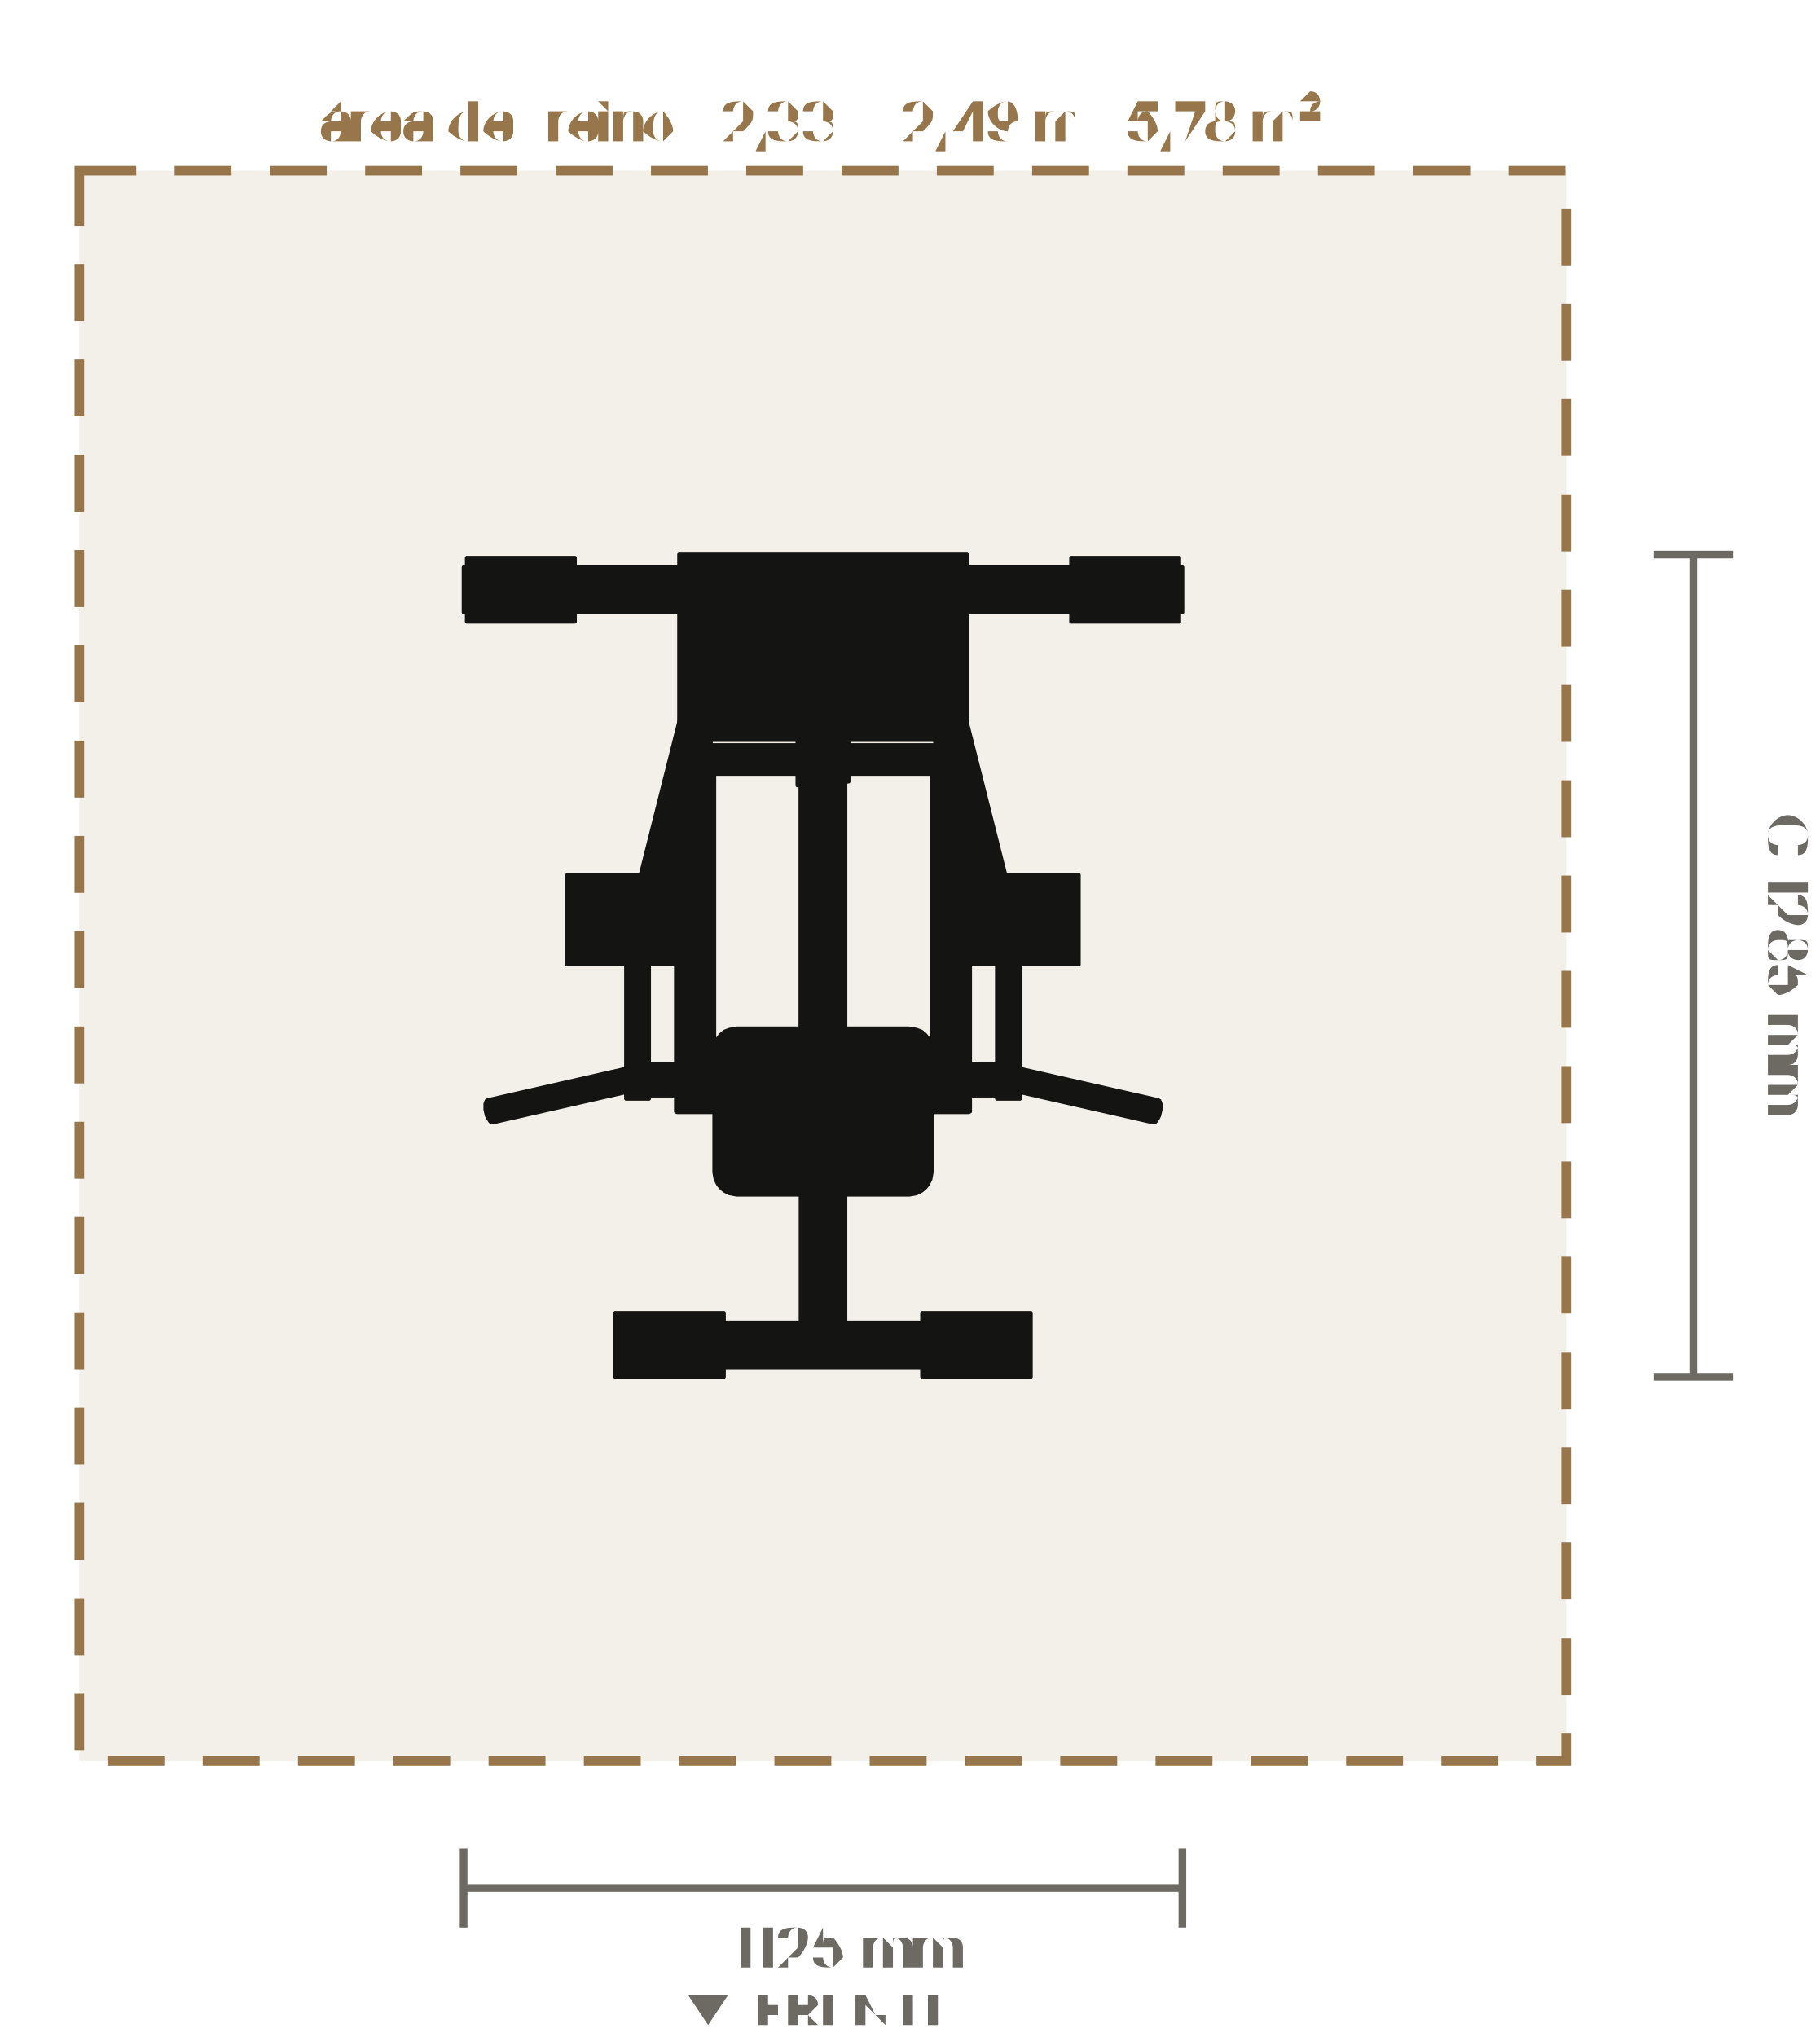
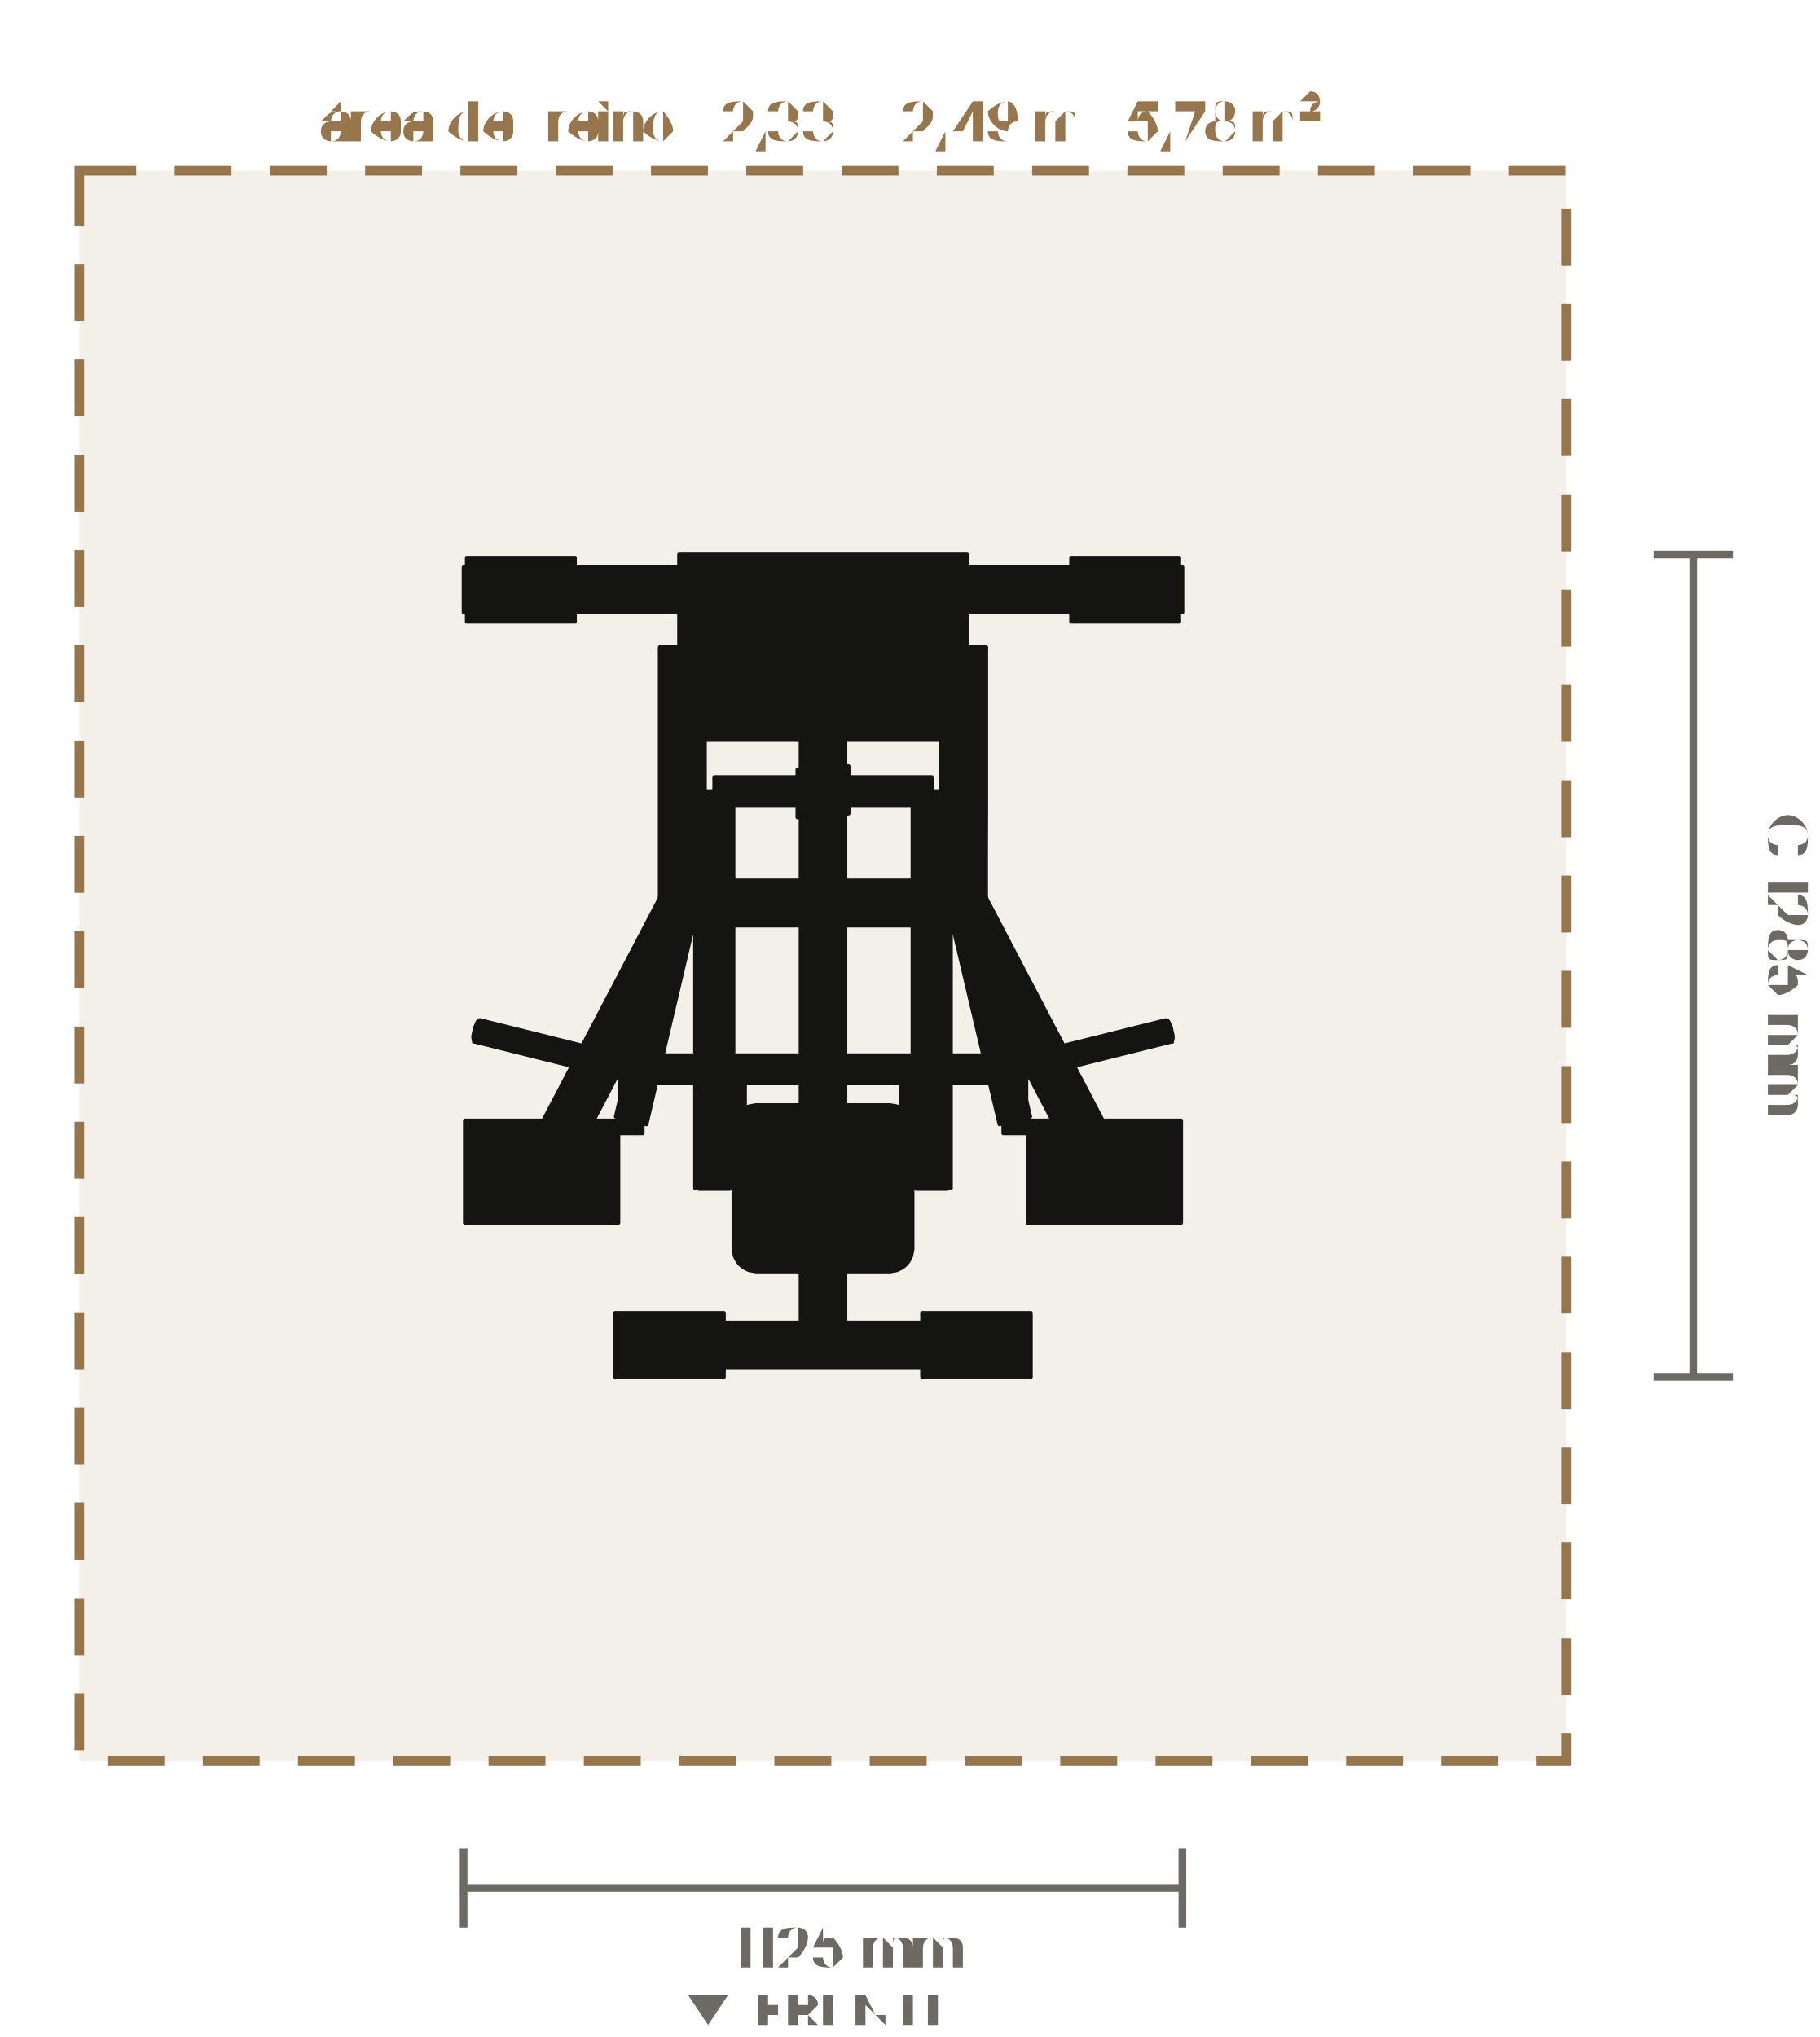
<svg xmlns="http://www.w3.org/2000/svg" viewBox="-1.287 -1.51 2.845 3.185" role="img" aria-label="Planta do Graviton - Barra Fixa e Paralela (LD-B009): 1125 × 1286 mm, com 60 cm de área de treino em volta" data-equipment="LD-B009" data-unit="m">
  <rect class="eq-zone" x="-1.163" y="-1.243" width="2.325" height="2.486" style="fill:#96764a;fill-opacity:.12;stroke:#96764a;stroke-width:0.015;stroke-dasharray:0.089 0.06" />
  <text class="eq-zone-label" x="0" y="-1.288" style="font-family:Barlow,Inter,Arial,sans-serif;font-size:0.085px;fill:#96764a;text-anchor:middle">área de treino · 2,33 × 2,49 m · 5,78 m²</text>
  <g class="eq-parts">
    <polygon class="eq-part" points="-0.562,-0.623 0.562,-0.623 0.562,-0.553 -0.562,-0.553" style="fill:#141413;stroke:#141413;stroke-width:0.006;stroke-linejoin:round" />
    <polygon class="eq-part" points="-0.035,-0.588 0.035,-0.588 0.035,0.593 -0.035,0.593" style="fill:#141413;stroke:#141413;stroke-width:0.006;stroke-linejoin:round" />
    <polygon class="eq-part" points="-0.3,0.558 0.3,0.558 0.3,0.628 -0.3,0.628" style="fill:#141413;stroke:#141413;stroke-width:0.006;stroke-linejoin:round" />
    <polygon class="eq-part" points="-0.557,-0.638 -0.388,-0.638 -0.388,-0.538 -0.557,-0.538" style="fill:#141413;stroke:#141413;stroke-width:0.006;stroke-linejoin:round" />
    <polygon class="eq-part" points="-0.325,0.543 -0.155,0.543 -0.155,0.643 -0.325,0.643" style="fill:#141413;stroke:#141413;stroke-width:0.006;stroke-linejoin:round" />
    <polygon class="eq-part" points="0.388,-0.638 0.557,-0.638 0.557,-0.538 0.388,-0.538" style="fill:#141413;stroke:#141413;stroke-width:0.006;stroke-linejoin:round" />
    <polygon class="eq-part" points="0.155,0.543 0.325,0.543 0.325,0.643 0.155,0.643" style="fill:#141413;stroke:#141413;stroke-width:0.006;stroke-linejoin:round" />
    <polygon class="eq-part" points="-0.2,-0.618 -0.17,-0.618 -0.17,-0.378 -0.2,-0.378" style="fill:#141413;stroke:#141413;stroke-width:0.006;stroke-linejoin:round" />
    <polygon class="eq-part" points="0.17,-0.618 0.2,-0.618 0.2,-0.378 0.17,-0.378" style="fill:#141413;stroke:#141413;stroke-width:0.006;stroke-linejoin:round" />
    <polygon class="eq-part" points="-0.2,-0.618 0.2,-0.618 0.2,-0.378 -0.2,-0.378" style="fill:#141413;stroke:#141413;stroke-width:0.006;stroke-linejoin:round" />
    <polygon class="eq-part" points="-0.2,-0.618 0.2,-0.618 0.2,-0.378 -0.2,-0.378" style="fill:#141413;stroke:#141413;stroke-width:0.006;stroke-linejoin:round" />
    <polygon class="eq-part" points="-0.225,-0.643 0.225,-0.643 0.225,-0.353 -0.225,-0.353" style="fill:#141413;stroke:#141413;stroke-width:0.006;stroke-linejoin:round" />
    <polygon class="eq-part" points="-0.08,-0.378 0.08,-0.378 0.08,-0.374 -0.08,-0.374" style="fill:#141413;stroke:#141413;stroke-width:0.006;stroke-linejoin:round" />
    <polygon class="eq-part" points="-0.09,-0.498 -0.09,-0.501 -0.089,-0.503 -0.087,-0.505 -0.085,-0.507 -0.083,-0.508 -0.08,-0.508 -0.077,-0.508 -0.075,-0.507 -0.073,-0.505 -0.071,-0.503 -0.07,-0.501 -0.07,-0.498 -0.07,-0.495 -0.071,-0.493 -0.073,-0.491 -0.075,-0.489 -0.077,-0.488 -0.08,-0.488 -0.083,-0.488 -0.085,-0.489 -0.087,-0.491 -0.089,-0.493 -0.09,-0.495" style="fill:#141413;stroke:#141413;stroke-width:0.006;stroke-linejoin:round" />
    <polygon class="eq-part" points="0.07,-0.498 0.07,-0.501 0.071,-0.503 0.073,-0.505 0.075,-0.507 0.077,-0.508 0.08,-0.508 0.083,-0.508 0.085,-0.507 0.087,-0.505 0.089,-0.503 0.09,-0.501 0.09,-0.498 0.09,-0.495 0.089,-0.493 0.087,-0.491 0.085,-0.489 0.083,-0.488 0.08,-0.488 0.077,-0.488 0.075,-0.489 0.073,-0.491 0.071,-0.493 0.07,-0.495" style="fill:#141413;stroke:#141413;stroke-width:0.006;stroke-linejoin:round" />
    <polygon class="eq-part" points="-0.13,-0.578 0.13,-0.578 0.13,-0.418 -0.13,-0.418" style="fill:#141413;stroke:#141413;stroke-width:0.006;stroke-linejoin:round" />
    <polygon class="eq-part" points="-0.13,-0.578 0.13,-0.578 0.13,-0.418 -0.13,-0.418" style="fill:#141413;stroke:#141413;stroke-width:0.006;stroke-linejoin:round" />
    <polygon class="eq-part" points="-0.004,-0.498 -0.004,-0.499 -0.004,-0.5 -0.003,-0.501 -0.002,-0.501 -0.001,-0.502 0,-0.502 0.001,-0.502 0.002,-0.501 0.003,-0.501 0.004,-0.5 0.004,-0.499 0.004,-0.498 0.004,-0.497 0.004,-0.496 0.003,-0.495 0.002,-0.494 0.001,-0.494 0,-0.494 -0.001,-0.494 -0.002,-0.494 -0.003,-0.495 -0.004,-0.496 -0.004,-0.497" style="fill:#141413;stroke:#141413;stroke-width:0.006;stroke-linejoin:round" />
    <polygon class="eq-part" points="-0.12,-0.563 0.12,-0.563 0.12,-0.433 -0.12,-0.433" style="fill:#141413;stroke:#141413;stroke-width:0.006;stroke-linejoin:round" />
    <polygon class="eq-part" points="-0.12,-0.563 0.12,-0.563 0.12,-0.433 -0.12,-0.433" style="fill:#141413;stroke:#141413;stroke-width:0.006;stroke-linejoin:round" />
    <polygon class="eq-part" points="-0.12,-0.563 0.12,-0.563 0.12,-0.433 -0.12,-0.433" style="fill:#141413;stroke:#141413;stroke-width:0.006;stroke-linejoin:round" />
    <polygon class="eq-part" points="-0.12,-0.563 0.12,-0.563 0.12,-0.433 -0.12,-0.433" style="fill:#141413;stroke:#141413;stroke-width:0.006;stroke-linejoin:round" />
    <polygon class="eq-part" points="-0.12,-0.563 0.12,-0.563 0.12,-0.433 -0.12,-0.433" style="fill:#141413;stroke:#141413;stroke-width:0.006;stroke-linejoin:round" />
    <polygon class="eq-part" points="-0.12,-0.563 0.12,-0.563 0.12,-0.433 -0.12,-0.433" style="fill:#141413;stroke:#141413;stroke-width:0.006;stroke-linejoin:round" />
    <polygon class="eq-part" points="-0.12,-0.563 0.12,-0.563 0.12,-0.433 -0.12,-0.433" style="fill:#141413;stroke:#141413;stroke-width:0.006;stroke-linejoin:round" />
    <polygon class="eq-part" points="-0.12,-0.563 0.12,-0.563 0.12,-0.433 -0.12,-0.433" style="fill:#141413;stroke:#141413;stroke-width:0.006;stroke-linejoin:round" />
    <polygon class="eq-part" points="-0.12,-0.563 0.12,-0.563 0.12,-0.433 -0.12,-0.433" style="fill:#141413;stroke:#141413;stroke-width:0.006;stroke-linejoin:round" />
    <polygon class="eq-part" points="-0.006,-0.498 -0.006,-0.499 -0.005,-0.501 -0.004,-0.502 -0.003,-0.503 -0.002,-0.504 0,-0.504 0.002,-0.504 0.003,-0.503 0.004,-0.502 0.005,-0.501 0.006,-0.499 0.006,-0.498 0.006,-0.496 0.005,-0.495 0.004,-0.494 0.003,-0.493 0.002,-0.492 0,-0.492 -0.002,-0.492 -0.003,-0.493 -0.004,-0.494 -0.005,-0.495 -0.006,-0.496" style="fill:#141413;stroke:#141413;stroke-width:0.006;stroke-linejoin:round" />
    <polygon class="eq-part" points="-0.006,-0.453 0.006,-0.453 0.006,-0.383 -0.006,-0.383" style="fill:#141413;stroke:#141413;stroke-width:0.006;stroke-linejoin:round" />
    <polygon class="eq-part" points="-0.17,-0.618 0.17,-0.618 0.17,-0.606 -0.17,-0.606" style="fill:#141413;stroke:#141413;stroke-width:0.006;stroke-linejoin:round" />
-     <polygon class="eq-part" points="-0.04,-0.288 -0.04,-0.357 0.04,-0.362 0.04,-0.357 0.04,-0.288 -0.04,-0.282" style="fill:#141413;stroke:#141413;stroke-width:0.006;stroke-linejoin:round" />
-     <polygon class="eq-part" points="-0.23,0.227 -0.23,-0.322 -0.23,-0.323 -0.228,-0.323 -0.227,-0.323 -0.224,-0.323 -0.221,-0.323 -0.218,-0.323 -0.182,-0.323 -0.179,-0.323 -0.176,-0.323 -0.173,-0.323 -0.172,-0.323 -0.17,-0.323 -0.17,-0.323 -0.17,-0.322 -0.17,0.227 -0.17,0.228 -0.172,0.229 -0.173,0.229 -0.176,0.229 -0.179,0.229 -0.182,0.229 -0.218,0.229 -0.221,0.229 -0.224,0.229 -0.227,0.229 -0.228,0.229 -0.23,0.228 -0.23,0.228" style="fill:#141413;stroke:#141413;stroke-width:0.006;stroke-linejoin:round" />
-     <polygon class="eq-part" points="0.17,0.227 0.17,-0.322 0.17,-0.323 0.172,-0.323 0.173,-0.323 0.176,-0.323 0.179,-0.323 0.182,-0.323 0.218,-0.323 0.221,-0.323 0.224,-0.323 0.227,-0.323 0.228,-0.323 0.23,-0.323 0.23,-0.323 0.23,-0.322 0.23,0.227 0.23,0.228 0.228,0.229 0.227,0.229 0.224,0.229 0.221,0.229 0.218,0.229 0.182,0.229 0.179,0.229 0.176,0.229 0.173,0.229 0.172,0.229 0.17,0.228 0.17,0.228" style="fill:#141413;stroke:#141413;stroke-width:0.006;stroke-linejoin:round" />
-     <polygon class="eq-part" points="-0.2,-0.345 0.2,-0.345 0.2,-0.3 -0.2,-0.3" style="fill:#141413;stroke:#141413;stroke-width:0.006;stroke-linejoin:round" />
-     <polygon class="eq-part" points="-0.17,0.133 -0.168,0.122 -0.164,0.113 -0.16,0.108 -0.154,0.103 -0.146,0.1 -0.135,0.098 0.135,0.098 0.146,0.1 0.154,0.103 0.16,0.108 0.164,0.113 0.168,0.122 0.17,0.133 0.17,0.323 0.168,0.334 0.164,0.342 0.16,0.347 0.154,0.352 0.146,0.356 0.135,0.358 -0.135,0.358 -0.146,0.356 -0.154,0.352 -0.16,0.347 -0.164,0.342 -0.168,0.334 -0.17,0.323" style="fill:#141413;stroke:#141413;stroke-width:0.006;stroke-linejoin:round" />
-     <polygon class="eq-part" points="-0.035,0.178 -0.035,-0.498 0.035,-0.498 0.035,0.178" style="fill:#141413;stroke:#141413;stroke-width:0.006;stroke-linejoin:round" />
-     <polygon class="eq-part" points="-0.3,0.153 0.3,0.153 0.3,0.203 -0.3,0.203" style="fill:#141413;stroke:#141413;stroke-width:0.006;stroke-linejoin:round" />
-     <polygon class="eq-part" points="0.292,0.185 0.292,0.181 0.293,0.176 0.294,0.172 0.296,0.168 0.298,0.164 0.3,0.162 0.302,0.16 0.304,0.16 0.524,0.21 0.526,0.211 0.527,0.213 0.528,0.216 0.528,0.22 0.528,0.225 0.527,0.229 0.526,0.234 0.524,0.238 0.522,0.241 0.52,0.244 0.518,0.245 0.516,0.245 0.296,0.195 0.294,0.194 0.293,0.192 0.292,0.189" style="fill:#141413;stroke:#141413;stroke-width:0.006;stroke-linejoin:round" />
-     <polygon class="eq-part" points="0.102,0.348 0.102,0.178 0.138,0.178 0.138,0.348" style="fill:#141413;stroke:#141413;stroke-width:0.006;stroke-linejoin:round" />
-     <polygon class="eq-part" points="-0.528,0.22 -0.528,0.216 -0.527,0.213 -0.526,0.211 -0.524,0.21 -0.304,0.16 -0.302,0.16 -0.3,0.162 -0.298,0.164 -0.296,0.168 -0.294,0.172 -0.293,0.176 -0.292,0.181 -0.292,0.185 -0.292,0.189 -0.293,0.192 -0.294,0.194 -0.296,0.195 -0.516,0.245 -0.518,0.245 -0.52,0.244 -0.522,0.241 -0.524,0.238 -0.526,0.234 -0.527,0.229 -0.528,0.225" style="fill:#141413;stroke:#141413;stroke-width:0.006;stroke-linejoin:round" />
-     <polygon class="eq-part" points="-0.138,0.348 -0.138,0.178 -0.102,0.178 -0.102,0.348" style="fill:#141413;stroke:#141413;stroke-width:0.006;stroke-linejoin:round" />
-     <polygon class="eq-part" points="0.146,-0.492 0.194,-0.504 0.314,-0.028 0.266,-0.016" style="fill:#141413;stroke:#141413;stroke-width:0.006;stroke-linejoin:round" />
-     <polygon class="eq-part" points="0.272,0.208 0.272,-0.022 0.308,-0.022 0.308,0.208" style="fill:#141413;stroke:#141413;stroke-width:0.006;stroke-linejoin:round" />
-     <polygon class="eq-part" points="0.145,-0.493 0.195,-0.503 0.284,-0.077 0.235,-0.067" style="fill:#141413;stroke:#141413;stroke-width:0.006;stroke-linejoin:round" />
-     <polygon class="eq-part" points="0.2,-0.002 0.2,-0.142 0.4,-0.142 0.4,-0.002" style="fill:#141413;stroke:#141413;stroke-width:0.006;stroke-linejoin:round" />
-     <polygon class="eq-part" points="-0.314,-0.028 -0.194,-0.504 -0.146,-0.492 -0.266,-0.016" style="fill:#141413;stroke:#141413;stroke-width:0.006;stroke-linejoin:round" />
-     <polygon class="eq-part" points="-0.308,0.208 -0.308,-0.022 -0.272,-0.022 -0.272,0.208" style="fill:#141413;stroke:#141413;stroke-width:0.006;stroke-linejoin:round" />
-     <polygon class="eq-part" points="-0.284,-0.077 -0.195,-0.503 -0.145,-0.493 -0.235,-0.067" style="fill:#141413;stroke:#141413;stroke-width:0.006;stroke-linejoin:round" />
-     <polygon class="eq-part" points="-0.4,-0.002 -0.4,-0.142 -0.2,-0.142 -0.2,-0.002" style="fill:#141413;stroke:#141413;stroke-width:0.006;stroke-linejoin:round" />
+     <polygon class="eq-part" points="-0.04,-0.238 -0.04,-0.307 0.04,-0.312 0.04,-0.307 0.04,-0.238 -0.04,-0.232" style="fill:#141413;stroke:#141413;stroke-width:0.006;stroke-linejoin:round" />
+     <polygon class="eq-part" points="-0.2,0.347 -0.2,-0.272 -0.2,-0.273 -0.198,-0.273 -0.197,-0.273 -0.194,-0.273 -0.191,-0.273 -0.188,-0.273 -0.152,-0.273 -0.149,-0.273 -0.146,-0.273 -0.143,-0.273 -0.142,-0.273 -0.14,-0.273 -0.14,-0.273 -0.14,-0.272 -0.14,0.347 -0.14,0.348 -0.142,0.348 -0.143,0.348 -0.146,0.349 -0.149,0.349 -0.152,0.349 -0.188,0.349 -0.191,0.349 -0.194,0.349 -0.197,0.348 -0.198,0.348 -0.2,0.348 -0.2,0.348" style="fill:#141413;stroke:#141413;stroke-width:0.006;stroke-linejoin:round" />
+     <polygon class="eq-part" points="0.14,0.347 0.14,-0.272 0.14,-0.273 0.142,-0.273 0.143,-0.273 0.146,-0.273 0.149,-0.273 0.152,-0.273 0.188,-0.273 0.191,-0.273 0.194,-0.273 0.197,-0.273 0.198,-0.273 0.2,-0.273 0.2,-0.273 0.2,-0.272 0.2,0.347 0.2,0.348 0.198,0.348 0.197,0.348 0.194,0.349 0.191,0.349 0.188,0.349 0.152,0.349 0.149,0.349 0.146,0.349 0.143,0.348 0.142,0.348 0.14,0.348 0.14,0.348" style="fill:#141413;stroke:#141413;stroke-width:0.006;stroke-linejoin:round" />
+     <polygon class="eq-part" points="-0.17,-0.295 0.17,-0.295 0.17,-0.25 -0.17,-0.25" style="fill:#141413;stroke:#141413;stroke-width:0.006;stroke-linejoin:round" />
+     <polygon class="eq-part" points="-0.14,0.253 -0.138,0.242 -0.134,0.233 -0.13,0.228 -0.124,0.224 -0.116,0.22 -0.105,0.218 0.105,0.218 0.116,0.22 0.124,0.224 0.13,0.228 0.134,0.233 0.138,0.242 0.14,0.253 0.14,0.443 0.138,0.454 0.134,0.462 0.13,0.467 0.124,0.472 0.116,0.476 0.105,0.478 -0.105,0.478 -0.116,0.476 -0.124,0.472 -0.13,0.467 -0.134,0.462 -0.138,0.454 -0.14,0.443" style="fill:#141413;stroke:#141413;stroke-width:0.006;stroke-linejoin:round" />
+     <polygon class="eq-part" points="0.185,-0.1 0.185,-0.498 0.255,-0.498 0.255,-0.258 0.253,-0.069 0.249,-0.065 0.243,-0.063 0.197,-0.063 0.191,-0.065 0.187,-0.069 0.185,-0.075" style="fill:#141413;stroke:#141413;stroke-width:0.006;stroke-linejoin:round" />
+     <polygon class="eq-part" points="0.185,-0.098 0.185,-0.498 0.255,-0.498 0.255,-0.098" style="fill:#141413;stroke:#141413;stroke-width:0.006;stroke-linejoin:round" />
+     <polygon class="eq-part" points="0.195,-0.098 0.195,-0.498 0.245,-0.498 0.245,-0.098" style="fill:#141413;stroke:#141413;stroke-width:0.006;stroke-linejoin:round" />
+     <polygon class="eq-part" points="-0.255,-0.258 -0.255,-0.498 -0.185,-0.498 -0.185,-0.1 -0.187,-0.069 -0.191,-0.065 -0.197,-0.063 -0.243,-0.063 -0.249,-0.065 -0.253,-0.069 -0.255,-0.075" style="fill:#141413;stroke:#141413;stroke-width:0.006;stroke-linejoin:round" />
+     <polygon class="eq-part" points="-0.255,-0.098 -0.255,-0.498 -0.185,-0.498 -0.185,-0.098" style="fill:#141413;stroke:#141413;stroke-width:0.006;stroke-linejoin:round" />
+     <polygon class="eq-part" points="-0.245,-0.098 -0.245,-0.498 -0.195,-0.498 -0.195,-0.098" style="fill:#141413;stroke:#141413;stroke-width:0.006;stroke-linejoin:round" />
+     <polygon class="eq-part" points="-0.22,-0.133 0.22,-0.133 0.22,-0.063 -0.22,-0.063" style="fill:#141413;stroke:#141413;stroke-width:0.006;stroke-linejoin:round" />
+     <polygon class="eq-part" points="-0.22,-0.133 0.22,-0.133 0.22,-0.063 -0.22,-0.063" style="fill:#141413;stroke:#141413;stroke-width:0.006;stroke-linejoin:round" />
+     <polygon class="eq-part" points="0.196,-0.093 0.196,-0.093 0.197,-0.094 0.198,-0.095 0.201,-0.096 0.203,-0.097 0.206,-0.098 0.231,-0.106 0.234,-0.106 0.237,-0.107 0.239,-0.108 0.241,-0.108 0.243,-0.108 0.243,-0.107 0.325,0.157 0.324,0.157 0.323,0.158 0.322,0.159 0.319,0.16 0.317,0.161 0.314,0.162 0.289,0.17 0.286,0.171 0.283,0.171 0.281,0.172 0.279,0.172 0.277,0.172 0.277,0.171" style="fill:#141413;stroke:#141413;stroke-width:0.006;stroke-linejoin:round" />
+     <polygon class="eq-part" points="0.293,0.151 0.293,0.148 0.294,0.145 0.296,0.145 0.536,0.085 0.537,0.085 0.539,0.086 0.541,0.089 0.542,0.092 0.544,0.096 0.545,0.101 0.546,0.105 0.547,0.11 0.547,0.113 0.546,0.117 0.546,0.119 0.544,0.119 0.304,0.179 0.303,0.179 0.301,0.178 0.299,0.175 0.297,0.172 0.296,0.168 0.295,0.163 0.294,0.159 0.293,0.154" style="fill:#141413;stroke:#141413;stroke-width:0.006;stroke-linejoin:round" />
+     <polygon class="eq-part" points="0.122,0.302 0.122,0.162 0.158,0.162 0.158,0.302" style="fill:#141413;stroke:#141413;stroke-width:0.006;stroke-linejoin:round" />
+     <polygon class="eq-part" points="-0.325,0.157 -0.243,-0.107 -0.243,-0.108 -0.241,-0.108 -0.239,-0.108 -0.237,-0.107 -0.234,-0.106 -0.231,-0.106 -0.206,-0.098 -0.203,-0.097 -0.201,-0.096 -0.198,-0.095 -0.197,-0.094 -0.196,-0.093 -0.196,-0.093 -0.277,0.171 -0.277,0.172 -0.279,0.172 -0.281,0.172 -0.283,0.171 -0.286,0.171 -0.289,0.17 -0.314,0.162 -0.317,0.161 -0.319,0.16 -0.322,0.159 -0.323,0.158 -0.324,0.157" style="fill:#141413;stroke:#141413;stroke-width:0.006;stroke-linejoin:round" />
+     <polygon class="eq-part" points="-0.547,0.113 -0.547,0.11 -0.546,0.105 -0.545,0.101 -0.544,0.096 -0.542,0.092 -0.541,0.089 -0.539,0.086 -0.537,0.085 -0.536,0.085 -0.296,0.145 -0.294,0.145 -0.293,0.148 -0.293,0.151 -0.293,0.154 -0.294,0.159 -0.295,0.163 -0.296,0.168 -0.297,0.172 -0.299,0.175 -0.301,0.178 -0.303,0.179 -0.304,0.179 -0.544,0.119 -0.546,0.119 -0.546,0.117" style="fill:#141413;stroke:#141413;stroke-width:0.006;stroke-linejoin:round" />
+     <polygon class="eq-part" points="-0.158,0.302 -0.158,0.162 -0.122,0.162 -0.122,0.302" style="fill:#141413;stroke:#141413;stroke-width:0.006;stroke-linejoin:round" />
+     <polygon class="eq-part" points="-0.3,0.14 0.3,0.14 0.3,0.184 -0.3,0.184" style="fill:#141413;stroke:#141413;stroke-width:0.006;stroke-linejoin:round" />
+     <polygon class="eq-part" points="0.196,-0.092 0.244,-0.104 0.324,0.236 0.276,0.248" style="fill:#141413;stroke:#141413;stroke-width:0.006;stroke-linejoin:round" />
+     <polygon class="eq-part" points="0.282,0.262 0.282,0.042 0.318,0.042 0.318,0.262" style="fill:#141413;stroke:#141413;stroke-width:0.006;stroke-linejoin:round" />
+     <polygon class="eq-part" points="0.189,-0.082 0.251,-0.114 0.471,0.306 0.409,0.338" style="fill:#141413;stroke:#141413;stroke-width:0.006;stroke-linejoin:round" />
+     <polygon class="eq-part" points="0.41,0.304 0.41,0.301 0.412,0.298 0.413,0.296 0.416,0.294 0.419,0.292 0.422,0.292 0.458,0.292 0.461,0.292 0.464,0.294 0.467,0.296 0.468,0.298 0.47,0.301 0.47,0.304 0.47,0.34 0.47,0.343 0.468,0.346 0.467,0.348 0.464,0.35 0.461,0.352 0.458,0.352 0.422,0.352 0.419,0.352 0.416,0.35 0.413,0.348 0.412,0.346 0.41,0.343 0.41,0.34" style="fill:#141413;stroke:#141413;stroke-width:0.006;stroke-linejoin:round" />
+     <polygon class="eq-part" points="0.32,0.242 0.56,0.242 0.56,0.402 0.32,0.402" style="fill:#141413;stroke:#141413;stroke-width:0.006;stroke-linejoin:round" />
+     <polygon class="eq-part" points="0.37,0.262 0.51,0.262 0.51,0.382 0.37,0.382" style="fill:#141413;stroke:#141413;stroke-width:0.006;stroke-linejoin:round" />
+     <polygon class="eq-part" points="-0.324,0.236 -0.244,-0.104 -0.196,-0.092 -0.276,0.248" style="fill:#141413;stroke:#141413;stroke-width:0.006;stroke-linejoin:round" />
+     <polygon class="eq-part" points="-0.318,0.262 -0.318,0.042 -0.282,0.042 -0.282,0.262" style="fill:#141413;stroke:#141413;stroke-width:0.006;stroke-linejoin:round" />
+     <polygon class="eq-part" points="-0.471,0.306 -0.251,-0.114 -0.189,-0.082 -0.409,0.338" style="fill:#141413;stroke:#141413;stroke-width:0.006;stroke-linejoin:round" />
+     <polygon class="eq-part" points="-0.47,0.304 -0.47,0.301 -0.468,0.298 -0.467,0.296 -0.464,0.294 -0.461,0.292 -0.458,0.292 -0.422,0.292 -0.419,0.292 -0.416,0.294 -0.413,0.296 -0.412,0.298 -0.41,0.301 -0.41,0.304 -0.41,0.34 -0.41,0.343 -0.412,0.346 -0.413,0.348 -0.416,0.35 -0.419,0.352 -0.422,0.352 -0.458,0.352 -0.461,0.352 -0.464,0.35 -0.467,0.348 -0.468,0.346 -0.47,0.343 -0.47,0.34" style="fill:#141413;stroke:#141413;stroke-width:0.006;stroke-linejoin:round" />
+     <polygon class="eq-part" points="-0.56,0.402 -0.56,0.242 -0.32,0.242 -0.32,0.402" style="fill:#141413;stroke:#141413;stroke-width:0.006;stroke-linejoin:round" />
+     <polygon class="eq-part" points="-0.51,0.262 -0.37,0.262 -0.37,0.382 -0.51,0.382" style="fill:#141413;stroke:#141413;stroke-width:0.006;stroke-linejoin:round" />
  </g>
  <line class="eq-dim" x1="-0.562" y1="1.442" x2="0.562" y2="1.442" style="stroke:#6d6a63;stroke-width:0.012" />
  <line class="eq-dim" x1="-0.562" y1="1.38" x2="-0.562" y2="1.504" style="stroke:#6d6a63;stroke-width:0.012" />
  <line class="eq-dim" x1="0.562" y1="1.38" x2="0.562" y2="1.504" style="stroke:#6d6a63;stroke-width:0.012" />
  <text class="eq-text" x="0" y="1.567" style="font-family:Barlow,Inter,Arial,sans-serif;font-size:0.089px;fill:#6d6a63;text-anchor:middle">L 1125 mm</text>
  <line class="eq-dim" x1="1.361" y1="-0.643" x2="1.361" y2="0.643" style="stroke:#6d6a63;stroke-width:0.012" />
  <line class="eq-dim" x1="1.299" y1="-0.643" x2="1.423" y2="-0.643" style="stroke:#6d6a63;stroke-width:0.012" />
  <line class="eq-dim" x1="1.299" y1="0.643" x2="1.423" y2="0.643" style="stroke:#6d6a63;stroke-width:0.012" />
  <text class="eq-text" x="1.478" y="0" transform="rotate(90 1.4777 0)" style="font-family:Barlow,Inter,Arial,sans-serif;font-size:0.089px;fill:#6d6a63;text-anchor:middle">C 1285 mm</text>
  <text class="eq-text" x="0" y="1.657" style="font-family:Barlow,Inter,Arial,sans-serif;font-size:0.089px;fill:#6d6a63;text-anchor:middle;font-size:0.072px;letter-spacing:.1em">▼ FRENTE</text>
</svg>
